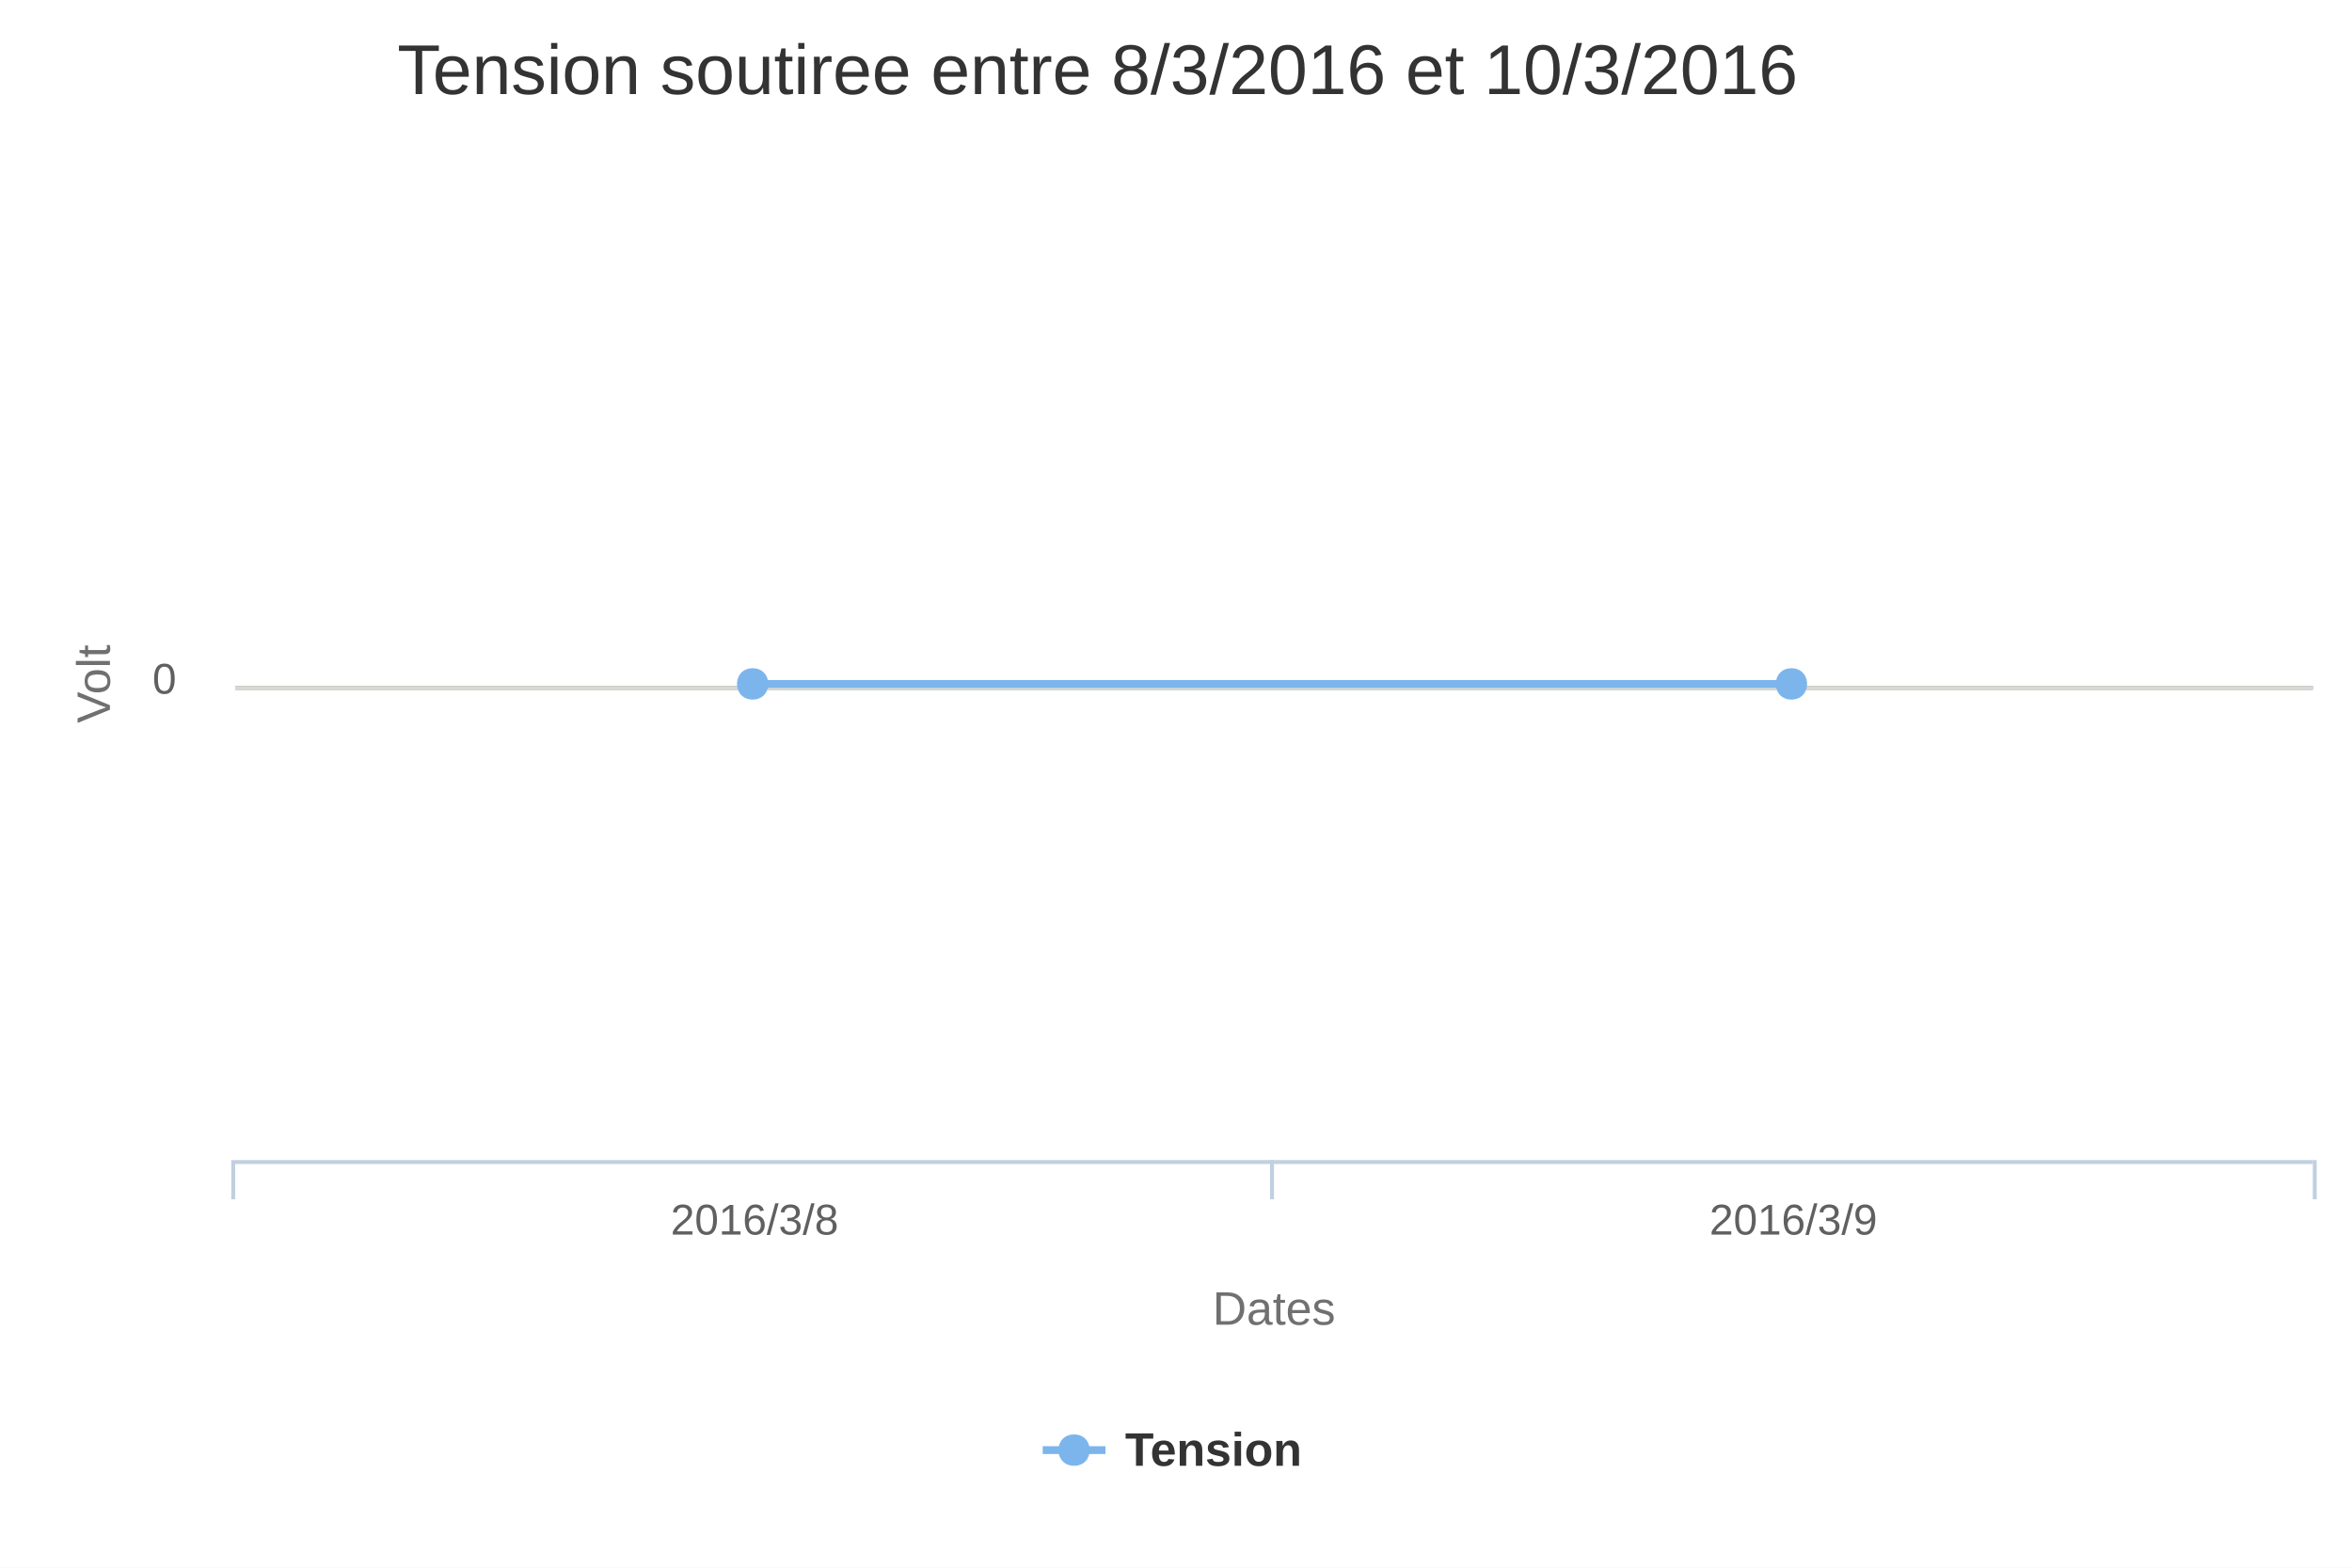
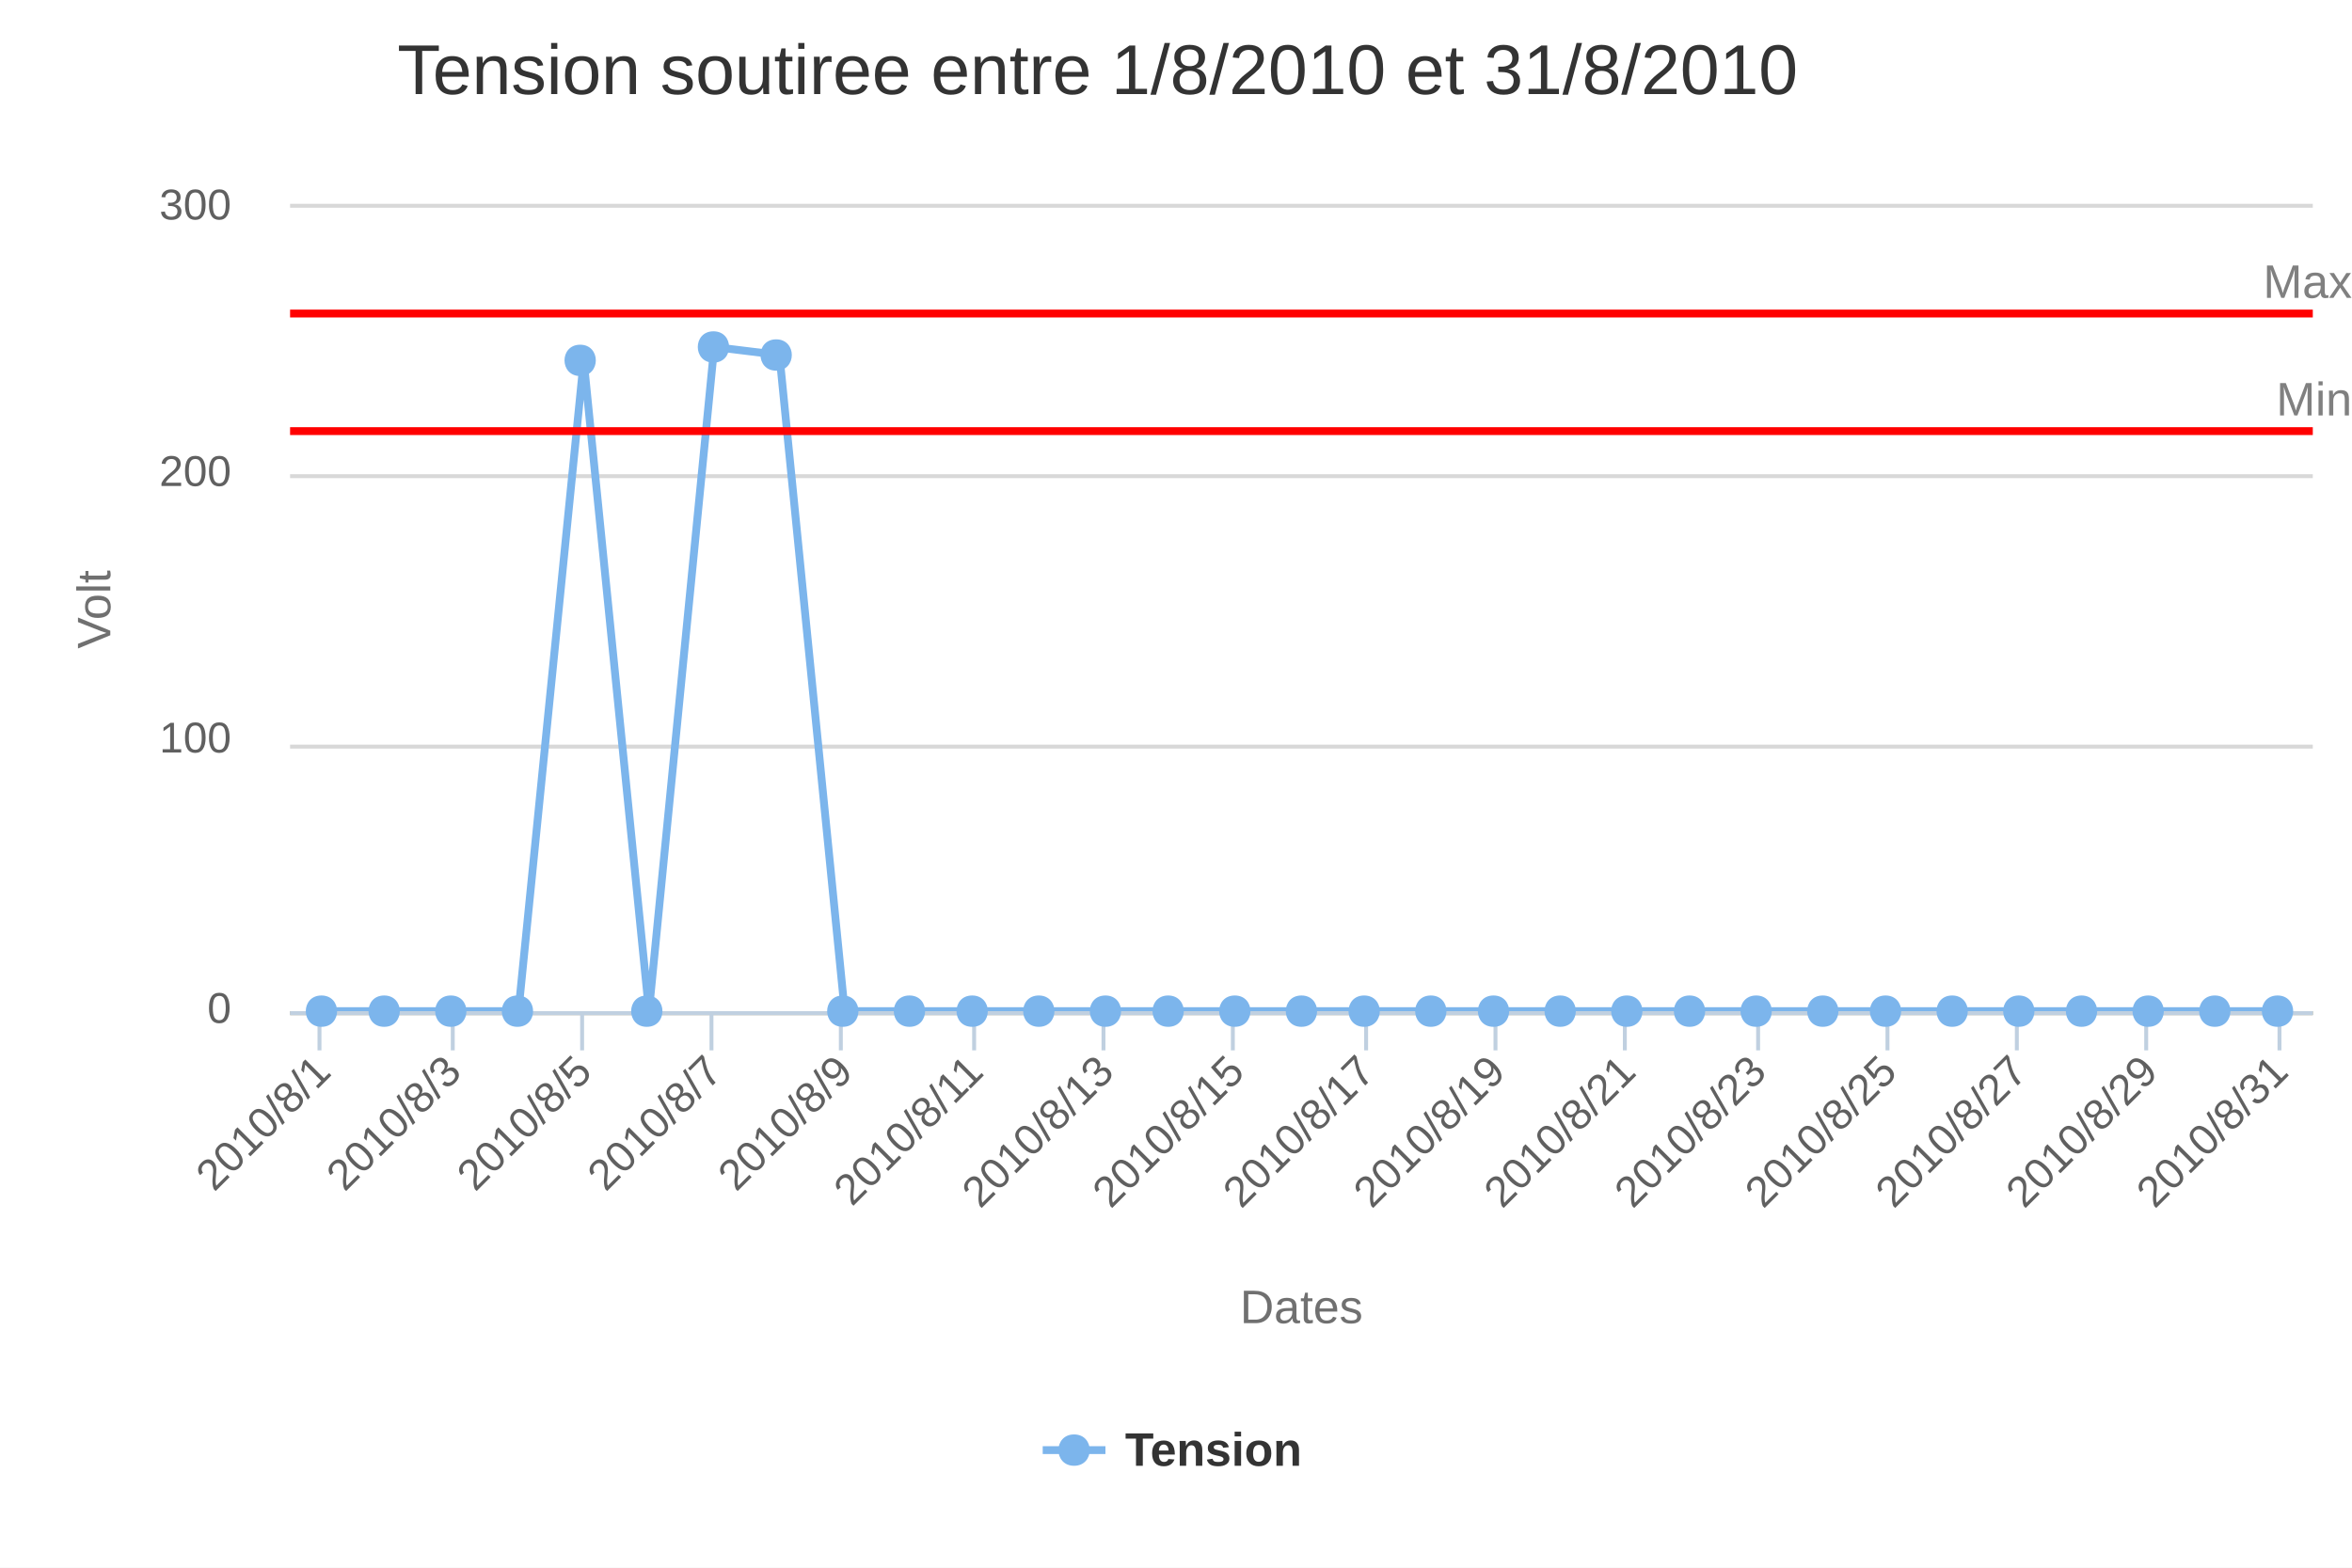
<svg xmlns="http://www.w3.org/2000/svg" version="1.1" style="font-family:'lucida grande', 'lucida sans unicode', arial, helvetica, sans-serif;font-size:12px;" width="600" height="400">
  <defs>
-     <clipPath id="highcharts-26">
-       <rect x="0" y="0" width="530" height="243" />
+     <clipPath id="highcharts-94">
+       <rect x="0" y="0" width="516" height="205" />
    </clipPath>
  </defs>
  <rect x="0" y="0" width="600" height="400" strokeWidth="0" fill="#FFFFFF" class=" highcharts-background" />
-   <path fill="none" d="M 60 175.5 L 590 175.5" stroke="#808050" stroke-width="1" />
+   <path fill="none" d="M 74 258.5 L 590 258.5" stroke="#808050" stroke-width="1" />
  <g class="highcharts-grid" />
  <g class="highcharts-grid">
-     <path fill="none" d="M 60 175.5 L 590 175.5" stroke="#D8D8D8" stroke-width="1" opacity="1" />
+     <path fill="none" d="M 74 258.5 L 590 258.5" stroke="#D8D8D8" stroke-width="1" opacity="1" />
+     <path fill="none" d="M 74 190.5 L 590 190.5" stroke="#D8D8D8" stroke-width="1" opacity="1" />
+     <path fill="none" d="M 74 121.5 L 590 121.5" stroke="#D8D8D8" stroke-width="1" opacity="1" />
+     <path fill="none" d="M 74 52.5 L 590 52.5" stroke="#D8D8D8" stroke-width="1" opacity="1" />
  </g>
  <g class="highcharts-axis">
-     <path fill="none" d="M 324.5 296 L 324.5 306" stroke="#C0D0E0" stroke-width="1" opacity="1" />
-     <path fill="none" d="M 590.5 296 L 590.5 306" stroke="#C0D0E0" stroke-width="1" opacity="1" />
-     <path fill="none" d="M 59.5 296 L 59.5 306" stroke="#C0D0E0" stroke-width="1" opacity="1" />
-     <text x="325" text-anchor="middle" transform="translate(0,0)" class=" highcharts-xaxis-title" style="color:#707070;fill:#707070;" y="338">Dates</text>
-     <path fill="none" d="M 60 296.5 L 590 296.5" stroke="#C0D0E0" stroke-width="1" />
+     <path fill="none" d="M 81.5 258 L 81.5 268" stroke="#C0D0E0" stroke-width="1" opacity="1" />
+     <path fill="none" d="M 115.5 258 L 115.5 268" stroke="#C0D0E0" stroke-width="1" opacity="1" />
+     <path fill="none" d="M 148.5 258 L 148.5 268" stroke="#C0D0E0" stroke-width="1" opacity="1" />
+     <path fill="none" d="M 181.5 258 L 181.5 268" stroke="#C0D0E0" stroke-width="1" opacity="1" />
+     <path fill="none" d="M 214.5 258 L 214.5 268" stroke="#C0D0E0" stroke-width="1" opacity="1" />
+     <path fill="none" d="M 248.5 258 L 248.5 268" stroke="#C0D0E0" stroke-width="1" opacity="1" />
+     <path fill="none" d="M 281.5 258 L 281.5 268" stroke="#C0D0E0" stroke-width="1" opacity="1" />
+     <path fill="none" d="M 314.5 258 L 314.5 268" stroke="#C0D0E0" stroke-width="1" opacity="1" />
+     <path fill="none" d="M 348.5 258 L 348.5 268" stroke="#C0D0E0" stroke-width="1" opacity="1" />
+     <path fill="none" d="M 381.5 258 L 381.5 268" stroke="#C0D0E0" stroke-width="1" opacity="1" />
+     <path fill="none" d="M 414.5 258 L 414.5 268" stroke="#C0D0E0" stroke-width="1" opacity="1" />
+     <path fill="none" d="M 448.5 258 L 448.5 268" stroke="#C0D0E0" stroke-width="1" opacity="1" />
+     <path fill="none" d="M 481.5 258 L 481.5 268" stroke="#C0D0E0" stroke-width="1" opacity="1" />
+     <path fill="none" d="M 514.5 258 L 514.5 268" stroke="#C0D0E0" stroke-width="1" opacity="1" />
+     <path fill="none" d="M 547.5 258 L 547.5 268" stroke="#C0D0E0" stroke-width="1" opacity="1" />
+     <path fill="none" d="M 581.5 258 L 581.5 268" stroke="#C0D0E0" stroke-width="1" opacity="1" />
+     <text x="332" text-anchor="middle" transform="translate(0,0)" class=" highcharts-xaxis-title" style="color:#707070;fill:#707070;" y="337.602">Dates</text>
+     <path fill="none" d="M 74 258.5 L 590 258.5" stroke="#C0D0E0" stroke-width="1" />
  </g>
  <g class="highcharts-axis">
-     <text x="28.047" text-anchor="middle" transform="translate(0,0) rotate(270 28.04688 174.5)" class=" highcharts-yaxis-title" style="color:#707070;fill:#707070;" y="174.5">Volt</text>
+     <text x="28.141" text-anchor="middle" transform="translate(0,0) rotate(270 28.14062 155.5)" class=" highcharts-yaxis-title" style="color:#707070;fill:#707070;" y="155.5">Volt</text>
  </g>
  <g class="highcharts-series-group">
-     <g class="highcharts-series highcharts-series-0" transform="translate(60,53) scale(1 1)" clip-path="url(#highcharts-26)">
-       <path fill="none" d="M 132.5 121.5 L 397.5 121.5" stroke="#7cb5ec" stroke-width="2" stroke-linejoin="round" stroke-linecap="round" />
+     <g class="highcharts-series highcharts-series-0" transform="translate(74,53) scale(1 1)" clip-path="url(#highcharts-94)">
+       <path fill="none" d="M 8.323 205 L 24.968 205 L 41.613 205 L 58.258 205 L 74.903 38.95 L 91.548 205 L 108.194 35.533 L 124.839 37.583 L 141.484 205 L 158.129 205 L 174.774 205 L 191.419 205 L 208.065 205 L 224.71 205 L 241.355 205 L 258 205 L 274.645 205 L 291.29 205 L 307.935 205 L 324.581 205 L 341.226 205 L 357.871 205 L 374.516 205 L 391.161 205 L 407.806 205 L 424.452 205 L 441.097 205 L 457.742 205 L 474.387 205 L 491.032 205 L 507.677 205" stroke="#7cb5ec" stroke-width="2" stroke-linejoin="round" stroke-linecap="round" />
    </g>
-     <g class="highcharts-markers highcharts-series-0" transform="translate(60,53) scale(1 1)" clip-path="none">
-       <path fill="#7cb5ec" d="M 397 117.5 C 402.328 117.5 402.328 125.5 397 125.5 C 391.672 125.5 391.672 117.5 397 117.5 Z" />
-       <path fill="#7cb5ec" d="M 132 117.5 C 137.328 117.5 137.328 125.5 132 125.5 C 126.672 125.5 126.672 117.5 132 117.5 Z" />
+     <g class="highcharts-markers highcharts-series-0" transform="translate(74,53) scale(1 1)" clip-path="none">
+       <path fill="#7cb5ec" d="M 507 201 C 512.328 201 512.328 209 507 209 C 501.672 209 501.672 201 507 201 Z" />
+       <path fill="#7cb5ec" d="M 491 201 C 496.328 201 496.328 209 491 209 C 485.672 209 485.672 201 491 201 Z" />
+       <path fill="#7cb5ec" d="M 474 201 C 479.328 201 479.328 209 474 209 C 468.672 209 468.672 201 474 201 Z" />
+       <path fill="#7cb5ec" d="M 457 201 C 462.328 201 462.328 209 457 209 C 451.672 209 451.672 201 457 201 Z" />
+       <path fill="#7cb5ec" d="M 441 201 C 446.328 201 446.328 209 441 209 C 435.672 209 435.672 201 441 201 Z" />
+       <path fill="#7cb5ec" d="M 424 201 C 429.328 201 429.328 209 424 209 C 418.672 209 418.672 201 424 201 Z" />
+       <path fill="#7cb5ec" d="M 407 201 C 412.328 201 412.328 209 407 209 C 401.672 209 401.672 201 407 201 Z" />
+       <path fill="#7cb5ec" d="M 391 201 C 396.328 201 396.328 209 391 209 C 385.672 209 385.672 201 391 201 Z" />
+       <path fill="#7cb5ec" d="M 374 201 C 379.328 201 379.328 209 374 209 C 368.672 209 368.672 201 374 201 Z" />
+       <path fill="#7cb5ec" d="M 357 201 C 362.328 201 362.328 209 357 209 C 351.672 209 351.672 201 357 201 Z" />
+       <path fill="#7cb5ec" d="M 341 201 C 346.328 201 346.328 209 341 209 C 335.672 209 335.672 201 341 201 Z" />
+       <path fill="#7cb5ec" d="M 324 201 C 329.328 201 329.328 209 324 209 C 318.672 209 318.672 201 324 201 Z" />
+       <path fill="#7cb5ec" d="M 307 201 C 312.328 201 312.328 209 307 209 C 301.672 209 301.672 201 307 201 Z" />
+       <path fill="#7cb5ec" d="M 291 201 C 296.328 201 296.328 209 291 209 C 285.672 209 285.672 201 291 201 Z" />
+       <path fill="#7cb5ec" d="M 274 201 C 279.328 201 279.328 209 274 209 C 268.672 209 268.672 201 274 201 Z" />
+       <path fill="#7cb5ec" d="M 258 201 C 263.328 201 263.328 209 258 209 C 252.672 209 252.672 201 258 201 Z" />
+       <path fill="#7cb5ec" d="M 241 201 C 246.328 201 246.328 209 241 209 C 235.672 209 235.672 201 241 201 Z" />
+       <path fill="#7cb5ec" d="M 224 201 C 229.328 201 229.328 209 224 209 C 218.672 209 218.672 201 224 201 Z" />
+       <path fill="#7cb5ec" d="M 208 201 C 213.328 201 213.328 209 208 209 C 202.672 209 202.672 201 208 201 Z" />
+       <path fill="#7cb5ec" d="M 191 201 C 196.328 201 196.328 209 191 209 C 185.672 209 185.672 201 191 201 Z" />
+       <path fill="#7cb5ec" d="M 174 201 C 179.328 201 179.328 209 174 209 C 168.672 209 168.672 201 174 201 Z" />
+       <path fill="#7cb5ec" d="M 158 201 C 163.328 201 163.328 209 158 209 C 152.672 209 152.672 201 158 201 Z" />
+       <path fill="#7cb5ec" d="M 141 201 C 146.328 201 146.328 209 141 209 C 135.672 209 135.672 201 141 201 Z" />
+       <path fill="#7cb5ec" d="M 124 33.583 C 129.328 33.583 129.328 41.583 124 41.583 C 118.672 41.583 118.672 33.583 124 33.583 Z" />
+       <path fill="#7cb5ec" d="M 108 31.533 C 113.328 31.533 113.328 39.533 108 39.533 C 102.672 39.533 102.672 31.533 108 31.533 Z" />
+       <path fill="#7cb5ec" d="M 91 201 C 96.328 201 96.328 209 91 209 C 85.672 209 85.672 201 91 201 Z" />
+       <path fill="#7cb5ec" d="M 74 34.95 C 79.328 34.95 79.328 42.95 74 42.95 C 68.672 42.95 68.672 34.95 74 34.95 Z" />
+       <path fill="#7cb5ec" d="M 58 201 C 63.328 201 63.328 209 58 209 C 52.672 209 52.672 201 58 201 Z" />
+       <path fill="#7cb5ec" d="M 41 201 C 46.328 201 46.328 209 41 209 C 35.672 209 35.672 201 41 201 Z" />
+       <path fill="#7cb5ec" d="M 24 201 C 29.328 201 29.328 209 24 209 C 18.672 209 18.672 201 24 201 Z" />
+       <path fill="#7cb5ec" d="M 8 201 C 13.328 201 13.328 209 8 209 C 2.672 209 2.672 201 8 201 Z" />
    </g>
  </g>
  <text x="280" text-anchor="middle" class="highcharts-title" style="color:#333333;font-size:18px;fill:#333333;width:536px;" y="24">
-     <tspan>Tension soutiree entre 8/3/2016 et 10/3/2016</tspan>
+     <tspan>Tension soutiree entre 1/8/2010 et 31/8/2010</tspan>
  </text>
+   <path fill="none" d="M 74 80 L 590 80" stroke="#ff0000" stroke-width="2" />
+   <text x="600" text-anchor="end" transform="translate(0,0)" style="color:gray;fill:gray;" y="76" visibility="visible">Max</text>
+   <path fill="none" d="M 74 110 L 590 110" stroke="#ff0000" stroke-width="2" />
+   <text x="600" text-anchor="end" transform="translate(0,0)" style="color:gray;fill:gray;" y="106" visibility="visible">Min</text>
  <g class="highcharts-legend" transform="translate(258,356)">
    <g>
      <g>
        <g class="highcharts-legend-item" transform="translate(8,3)">
          <path fill="none" d="M 0 11 L 16 11" stroke="#7cb5ec" stroke-width="2" />
          <path fill="#7cb5ec" d="M 8 7 C 13.328 7 13.328 15 8 15 C 2.672 15 2.672 7 8 7 Z" />
          <text x="21" style="color:#333333;font-size:12px;font-weight:bold;cursor:pointer;fill:#333333;" text-anchor="start" y="15">
            <tspan>Tension </tspan>
          </text>
        </g>
      </g>
    </g>
  </g>
  <g class="highcharts-axis-labels highcharts-xaxis-labels">
-     <text x="192.5" style="color:#606060;cursor:default;font-size:11px;fill:#606060;width:255px;text-overflow:clip;" text-anchor="middle" transform="translate(0,0)" y="315" opacity="1">2016/3/8</text>
-     <text x="457.5" style="color:#606060;cursor:default;font-size:11px;fill:#606060;width:255px;text-overflow:clip;" text-anchor="middle" transform="translate(0,0)" y="315" opacity="1">2016/3/9</text>
+     <text x="84.915" style="color:#606060;cursor:default;font-size:11px;fill:#606060;width:400px;text-overflow:ellipsis;" text-anchor="end" transform="translate(0,0) rotate(-45 84.91531 274)" y="274" opacity="1">
+       <tspan>2010/8/1</tspan>
+     </text>
+     <text x="118.206" style="color:#606060;cursor:default;font-size:11px;fill:#606060;width:400px;text-overflow:ellipsis;" text-anchor="end" transform="translate(0,0) rotate(-45 118.2056 274)" y="274" opacity="1">
+       <tspan>2010/8/3</tspan>
+     </text>
+     <text x="151.496" style="color:#606060;cursor:default;font-size:11px;fill:#606060;width:400px;text-overflow:ellipsis;" text-anchor="end" transform="translate(0,0) rotate(-45 151.496 274)" y="274" opacity="1">
+       <tspan>2010/8/5</tspan>
+     </text>
+     <text x="184.786" style="color:#606060;cursor:default;font-size:11px;fill:#606060;width:400px;text-overflow:ellipsis;" text-anchor="end" transform="translate(0,0) rotate(-45 184.7863 274)" y="274" opacity="1">
+       <tspan>2010/8/7</tspan>
+     </text>
+     <text x="218.077" style="color:#606060;cursor:default;font-size:11px;fill:#606060;width:400px;text-overflow:ellipsis;" text-anchor="end" transform="translate(0,0) rotate(-45 218.0766 274)" y="274" opacity="1">
+       <tspan>2010/8/9</tspan>
+     </text>
+     <text x="251.367" style="color:#606060;cursor:default;font-size:11px;fill:#606060;width:400px;text-overflow:ellipsis;" text-anchor="end" transform="translate(0,0) rotate(-45 251.3669 274)" y="274" opacity="1">
+       <tspan>2010/8/11</tspan>
+     </text>
+     <text x="284.657" style="color:#606060;cursor:default;font-size:11px;fill:#606060;width:400px;text-overflow:ellipsis;" text-anchor="end" transform="translate(0,0) rotate(-45 284.6572 274)" y="274" opacity="1">
+       <tspan>2010/8/13</tspan>
+     </text>
+     <text x="317.948" style="color:#606060;cursor:default;font-size:11px;fill:#606060;width:400px;text-overflow:ellipsis;" text-anchor="end" transform="translate(0,0) rotate(-45 317.9476 274)" y="274" opacity="1">
+       <tspan>2010/8/15</tspan>
+     </text>
+     <text x="351.238" style="color:#606060;cursor:default;font-size:11px;fill:#606060;width:400px;text-overflow:ellipsis;" text-anchor="end" transform="translate(0,0) rotate(-45 351.2379 274)" y="274" opacity="1">
+       <tspan>2010/8/17</tspan>
+     </text>
+     <text x="384.528" style="color:#606060;cursor:default;font-size:11px;fill:#606060;width:400px;text-overflow:ellipsis;" text-anchor="end" transform="translate(0,0) rotate(-45 384.5282 274)" y="274" opacity="1">
+       <tspan>2010/8/19</tspan>
+     </text>
+     <text x="417.819" style="color:#606060;cursor:default;font-size:11px;fill:#606060;width:400px;text-overflow:ellipsis;" text-anchor="end" transform="translate(0,0) rotate(-45 417.8185 274)" y="274" opacity="1">
+       <tspan>2010/8/21</tspan>
+     </text>
+     <text x="451.109" style="color:#606060;cursor:default;font-size:11px;fill:#606060;width:400px;text-overflow:ellipsis;" text-anchor="end" transform="translate(0,0) rotate(-45 451.1089 274)" y="274" opacity="1">
+       <tspan>2010/8/23</tspan>
+     </text>
+     <text x="484.399" style="color:#606060;cursor:default;font-size:11px;fill:#606060;width:400px;text-overflow:ellipsis;" text-anchor="end" transform="translate(0,0) rotate(-45 484.3992 274)" y="274" opacity="1">
+       <tspan>2010/8/25</tspan>
+     </text>
+     <text x="517.689" style="color:#606060;cursor:default;font-size:11px;fill:#606060;width:400px;text-overflow:ellipsis;" text-anchor="end" transform="translate(0,0) rotate(-45 517.6895 274)" y="274" opacity="1">
+       <tspan>2010/8/27</tspan>
+     </text>
+     <text x="550.98" style="color:#606060;cursor:default;font-size:11px;fill:#606060;width:400px;text-overflow:ellipsis;" text-anchor="end" transform="translate(0,0) rotate(-45 550.9798 274)" y="274" opacity="1">
+       <tspan>2010/8/29</tspan>
+     </text>
+     <text x="584.27" style="color:#606060;cursor:default;font-size:11px;fill:#606060;width:400px;text-overflow:ellipsis;" text-anchor="end" transform="translate(0,0) rotate(-45 584.2701 274)" y="274" opacity="1">
+       <tspan>2010/8/31</tspan>
+     </text>
  </g>
  <g class="highcharts-axis-labels highcharts-yaxis-labels">
-     <text x="45" style="color:#606060;cursor:default;font-size:11px;fill:#606060;width:188px;text-overflow:clip;" text-anchor="end" transform="translate(0,0)" y="177" opacity="1">0</text>
+     <text x="59" style="color:#606060;cursor:default;font-size:11px;fill:#606060;width:188px;text-overflow:clip;" text-anchor="end" transform="translate(0,0)" y="261" opacity="1">0</text>
+     <text x="59" style="color:#606060;cursor:default;font-size:11px;fill:#606060;width:188px;text-overflow:clip;" text-anchor="end" transform="translate(0,0)" y="192" opacity="1">100</text>
+     <text x="59" style="color:#606060;cursor:default;font-size:11px;fill:#606060;width:188px;text-overflow:clip;" text-anchor="end" transform="translate(0,0)" y="124" opacity="1">200</text>
+     <text x="59" style="color:#606060;cursor:default;font-size:11px;fill:#606060;width:188px;text-overflow:clip;" text-anchor="end" transform="translate(0,0)" y="56" opacity="1">300</text>
  </g>
  <g class="highcharts-tooltip" style="cursor:default;padding:0;pointer-events:none;white-space:nowrap;" transform="translate(0,-9999)">
    <path fill="none" d="M 3.5 0.5 L 13.5 0.5 C 16.5 0.5 16.5 0.5 16.5 3.5 L 16.5 13.5 C 16.5 16.5 16.5 16.5 13.5 16.5 L 3.5 16.5 C 0.5 16.5 0.5 16.5 0.5 13.5 L 0.5 3.5 C 0.5 0.5 0.5 0.5 3.5 0.5" stroke="black" stroke-opacity="0.05" stroke-width="5" transform="translate(1, 1)" />
    <path fill="none" d="M 3.5 0.5 L 13.5 0.5 C 16.5 0.5 16.5 0.5 16.5 3.5 L 16.5 13.5 C 16.5 16.5 16.5 16.5 13.5 16.5 L 3.5 16.5 C 0.5 16.5 0.5 16.5 0.5 13.5 L 0.5 3.5 C 0.5 0.5 0.5 0.5 3.5 0.5" stroke="black" stroke-opacity="0.1" stroke-width="3" transform="translate(1, 1)" />
    <path fill="none" d="M 3.5 0.5 L 13.5 0.5 C 16.5 0.5 16.5 0.5 16.5 3.5 L 16.5 13.5 C 16.5 16.5 16.5 16.5 13.5 16.5 L 3.5 16.5 C 0.5 16.5 0.5 16.5 0.5 13.5 L 0.5 3.5 C 0.5 0.5 0.5 0.5 3.5 0.5" stroke="black" stroke-opacity="0.15" stroke-width="1" transform="translate(1, 1)" />
    <path fill="rgb(249, 249, 249)" fill-opacity=" .85" d="M 3.5 0.5 L 13.5 0.5 C 16.5 0.5 16.5 0.5 16.5 3.5 L 16.5 13.5 C 16.5 16.5 16.5 16.5 13.5 16.5 L 3.5 16.5 C 0.5 16.5 0.5 16.5 0.5 13.5 L 0.5 3.5 C 0.5 0.5 0.5 0.5 3.5 0.5" />
    <text x="8" style="font-size:12px;color:#333333;fill:#333333;" y="20" />
  </g>
</svg>
